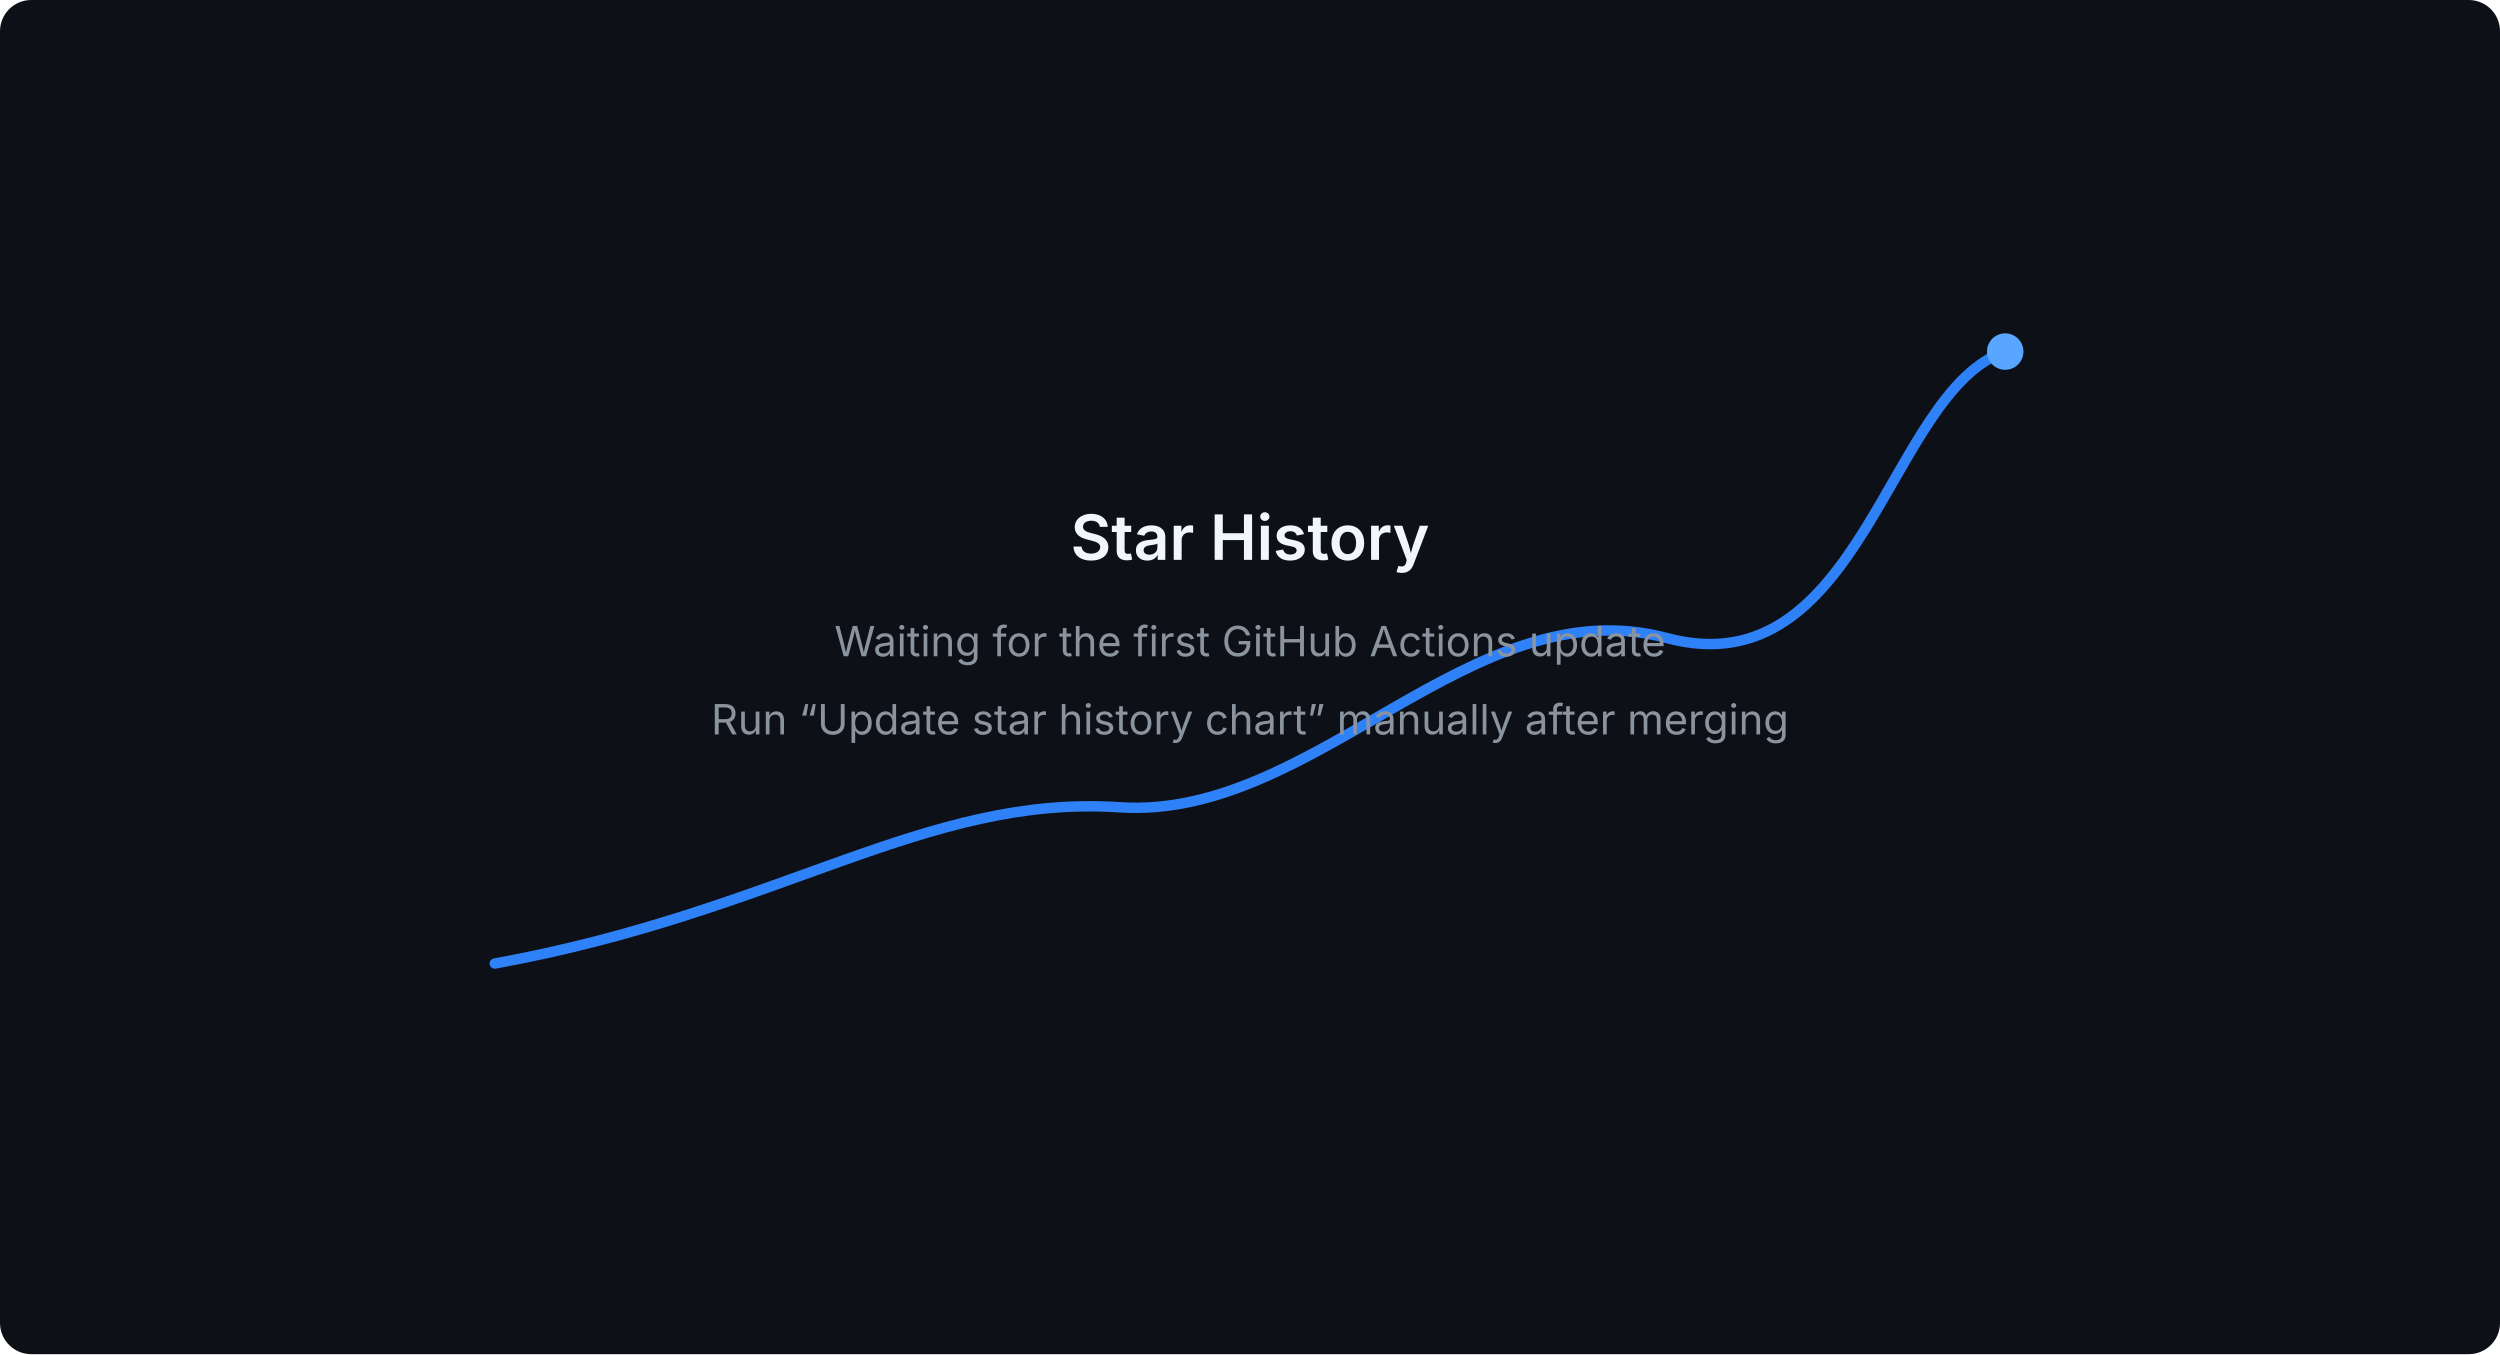
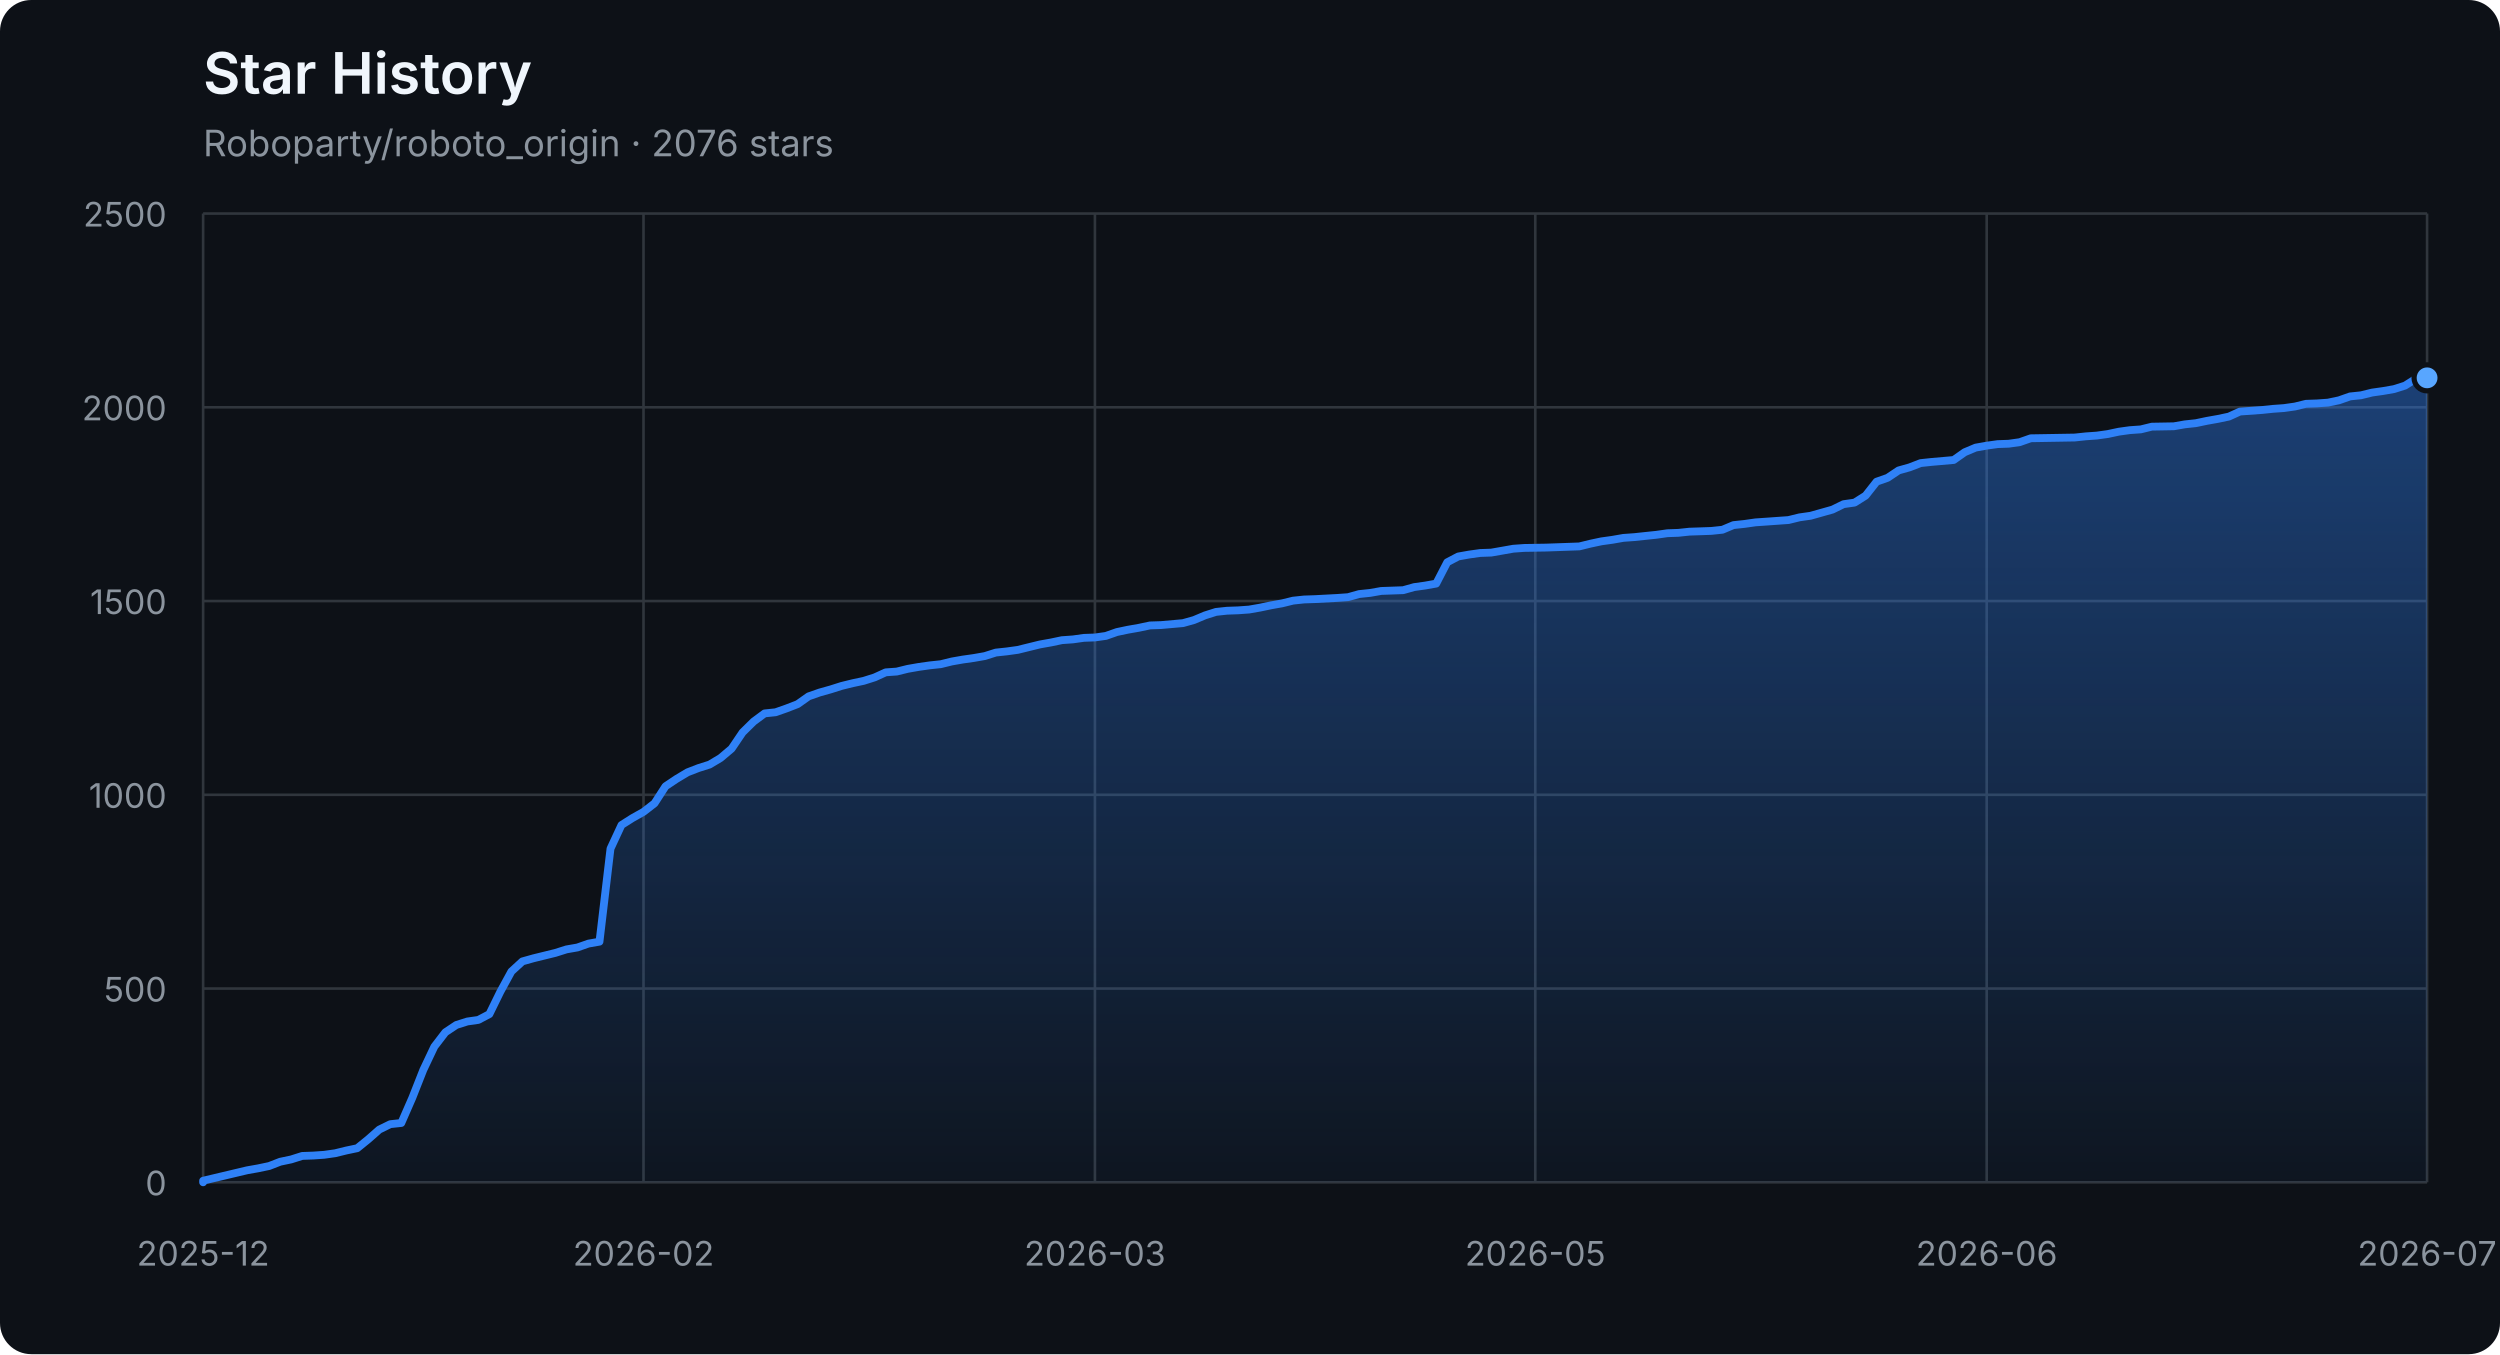
<svg xmlns="http://www.w3.org/2000/svg" width="960" height="520" viewBox="0 0 960 520" role="img" aria-labelledby="title description">
+   <defs>
+     <linearGradient id="area" x1="0" y1="0" x2="0" y2="1">
+       <stop offset="0%" stop-color="#2f81f7" stop-opacity="0.42" />
+       <stop offset="100%" stop-color="#2f81f7" stop-opacity="0.04" />
+     </linearGradient>
+   </defs>
  <style>
-     .title { fill: #f0f6fc; font: 600 24px -apple-system, BlinkMacSystemFont, "Segoe UI", sans-serif; }
-     .body { fill: #8b949e; font: 16px -apple-system, BlinkMacSystemFont, "Segoe UI", sans-serif; }
+     .axis { fill: #8b949e; font: 13px -apple-system, BlinkMacSystemFont, "Segoe UI", sans-serif; }
+     .grid { stroke: #30363d; stroke-width: 1; }
+     .title { fill: #f0f6fc; font: 600 22px -apple-system, BlinkMacSystemFont, "Segoe UI", sans-serif; }
+     .subtitle { fill: #8b949e; font: 14px -apple-system, BlinkMacSystemFont, "Segoe UI", sans-serif; }
  </style>
  <rect width="100%" height="100%" rx="12" fill="#0d1117" />
-   <path d="M190 370 C300 350 355 305 430 310 S565 225 640 245 S725 150 770 135" fill="none" stroke="#2f81f7" stroke-width="4" stroke-linecap="round" />
-   <circle cx="770" cy="135" r="7" fill="#58a6ff" />
-   <text x="480" y="215" class="title" text-anchor="middle">Star History</text>
-   <text x="480" y="252" class="body" text-anchor="middle">Waiting for the first GitHub Actions update</text>
-   <text x="480" y="282" class="body" text-anchor="middle">Run “Update star history chart” manually after merging</text>
+   <text x="78" y="36" class="title">Star History</text>
+   <text x="78" y="60" class="subtitle">Roboparty/roboto_origin · 2076 stars</text>
+   <line x1="78" y1="454.00" x2="932" y2="454.00" class="grid" />
+   <text x="64" y="459.00" class="axis" text-anchor="end">0</text>
+   <line x1="78" y1="379.60" x2="932" y2="379.60" class="grid" />
+   <text x="64" y="384.60" class="axis" text-anchor="end">500</text>
+   <line x1="78" y1="305.20" x2="932" y2="305.20" class="grid" />
+   <text x="64" y="310.20" class="axis" text-anchor="end">1000</text>
+   <line x1="78" y1="230.80" x2="932" y2="230.80" class="grid" />
+   <text x="64" y="235.80" class="axis" text-anchor="end">1500</text>
+   <line x1="78" y1="156.40" x2="932" y2="156.40" class="grid" />
+   <text x="64" y="161.40" class="axis" text-anchor="end">2000</text>
+   <line x1="78" y1="82.00" x2="932" y2="82.00" class="grid" />
+   <text x="64" y="87.00" class="axis" text-anchor="end">2500</text>
+   <line x1="78.00" y1="82" x2="78.00" y2="454" class="grid" />
+   <text x="78.00" y="486" class="axis" text-anchor="middle">2025-12</text>
+   <line x1="247.11" y1="82" x2="247.11" y2="454" class="grid" />
+   <text x="247.11" y="486" class="axis" text-anchor="middle">2026-02</text>
+   <line x1="420.45" y1="82" x2="420.45" y2="454" class="grid" />
+   <text x="420.45" y="486" class="axis" text-anchor="middle">2026-03</text>
+   <line x1="589.55" y1="82" x2="589.55" y2="454" class="grid" />
+   <text x="589.55" y="486" class="axis" text-anchor="middle">2026-05</text>
+   <line x1="762.89" y1="82" x2="762.89" y2="454" class="grid" />
+   <text x="762.89" y="486" class="axis" text-anchor="middle">2026-06</text>
+   <line x1="932.00" y1="82" x2="932.00" y2="454" class="grid" />
+   <text x="932.00" y="486" class="axis" text-anchor="middle">2026-07</text>
+   <polygon points="78,454 78.00,454.00 78.00,453.40 94.91,449.39 99.14,448.64 103.37,447.75 107.59,446.11 111.82,445.22 116.05,443.88 120.28,443.73 124.50,443.44 128.73,442.84 132.96,441.80 137.19,440.91 141.42,437.48 145.64,433.76 149.87,431.68 154.10,431.23 158.33,421.56 162.55,410.85 166.78,401.92 171.01,396.41 175.24,393.59 179.47,392.25 183.69,391.65 187.92,389.42 192.15,380.79 196.38,373.05 200.60,369.18 204.83,367.99 209.06,366.95 213.29,365.91 217.51,364.57 221.74,363.83 225.97,362.34 230.20,361.60 234.43,325.88 238.65,316.81 242.88,314.13 247.11,311.75 251.34,308.47 255.56,301.93 259.79,299.10 264.02,296.57 268.25,294.93 272.48,293.59 276.70,291.06 280.93,287.49 285.16,281.24 289.39,277.08 293.61,273.95 297.84,273.51 302.07,272.02 306.30,270.38 310.52,267.40 314.75,265.92 318.98,264.73 323.21,263.39 327.44,262.35 331.66,261.45 335.89,260.11 340.12,258.18 344.35,257.88 348.57,256.84 352.80,256.10 357.03,255.50 361.26,255.05 365.49,254.01 369.71,253.27 373.94,252.67 378.17,251.93 382.40,250.59 386.62,250.14 390.85,249.55 395.08,248.51 399.31,247.47 403.53,246.72 407.76,245.83 411.99,245.53 416.22,244.94 420.45,244.79 424.67,244.19 428.90,242.70 433.13,241.81 437.36,241.07 441.58,240.17 445.81,240.03 454.27,239.28 458.50,238.09 462.72,236.31 466.95,234.97 471.18,234.52 475.41,234.37 479.63,234.07 483.86,233.33 488.09,232.44 492.32,231.69 496.54,230.65 500.77,230.20 505.00,230.06 513.46,229.61 517.68,229.31 521.91,228.12 526.14,227.68 530.37,226.93 538.82,226.63 543.05,225.44 547.28,224.85 551.50,224.10 555.73,215.92 559.96,213.69 564.19,212.94 568.42,212.35 572.64,212.20 576.87,211.46 581.10,210.71 585.33,210.41 593.78,210.27 598.01,210.12 606.47,209.82 610.69,208.78 614.92,207.88 619.15,207.29 623.38,206.55 627.60,206.25 631.83,205.80 636.06,205.36 640.29,204.76 644.51,204.61 648.74,204.16 652.97,204.02 657.20,203.87 661.43,203.42 665.65,201.64 669.88,201.19 674.11,200.59 678.34,200.30 682.56,200.00 686.79,199.70 691.02,198.66 695.25,198.06 699.48,196.87 703.70,195.68 707.93,193.60 712.16,193.00 716.39,190.33 720.61,184.97 724.84,183.48 729.07,180.65 733.30,179.46 737.52,177.83 741.75,177.38 750.21,176.64 754.44,173.66 758.66,171.88 762.89,171.13 767.12,170.54 771.35,170.39 775.57,169.79 779.80,168.30 796.71,168.01 800.94,167.56 805.17,167.26 809.40,166.67 813.62,165.77 817.85,165.18 822.08,164.88 826.31,163.84 834.76,163.69 838.99,162.95 843.22,162.50 847.45,161.61 851.67,160.86 855.90,159.97 860.13,158.04 868.58,157.44 872.81,157.00 877.04,156.70 881.27,156.10 885.50,155.06 889.72,154.91 893.95,154.61 898.18,153.72 902.41,152.23 906.63,151.79 910.86,150.75 915.09,150.15 919.32,149.41 923.54,148.07 927.77,145.39 932.00,145.09 932.00,454" fill="url(#area)" />
+   <polyline points="78.00,454.00 78.00,453.40 94.91,449.39 99.14,448.64 103.37,447.75 107.59,446.11 111.82,445.22 116.05,443.88 120.28,443.73 124.50,443.44 128.73,442.84 132.96,441.80 137.19,440.91 141.42,437.48 145.64,433.76 149.87,431.68 154.10,431.23 158.33,421.56 162.55,410.85 166.78,401.92 171.01,396.41 175.24,393.59 179.47,392.25 183.69,391.65 187.92,389.42 192.15,380.79 196.38,373.05 200.60,369.18 204.83,367.99 209.06,366.95 213.29,365.91 217.51,364.57 221.74,363.83 225.97,362.34 230.20,361.60 234.43,325.88 238.65,316.81 242.88,314.13 247.11,311.75 251.34,308.47 255.56,301.93 259.79,299.10 264.02,296.57 268.25,294.93 272.48,293.59 276.70,291.06 280.93,287.49 285.16,281.24 289.39,277.08 293.61,273.95 297.84,273.51 302.07,272.02 306.30,270.38 310.52,267.40 314.75,265.92 318.98,264.73 323.21,263.39 327.44,262.35 331.66,261.45 335.89,260.11 340.12,258.18 344.35,257.88 348.57,256.84 352.80,256.10 357.03,255.50 361.26,255.05 365.49,254.01 369.71,253.27 373.94,252.67 378.17,251.93 382.40,250.59 386.62,250.14 390.85,249.55 395.08,248.51 399.31,247.47 403.53,246.72 407.76,245.83 411.99,245.53 416.22,244.94 420.45,244.79 424.67,244.19 428.90,242.70 433.13,241.81 437.36,241.07 441.58,240.17 445.81,240.03 454.27,239.28 458.50,238.09 462.72,236.31 466.95,234.97 471.18,234.52 475.41,234.37 479.63,234.07 483.86,233.33 488.09,232.44 492.32,231.69 496.54,230.65 500.77,230.20 505.00,230.06 513.46,229.61 517.68,229.31 521.91,228.12 526.14,227.68 530.37,226.93 538.82,226.63 543.05,225.44 547.28,224.85 551.50,224.10 555.73,215.92 559.96,213.69 564.19,212.94 568.42,212.35 572.64,212.20 576.87,211.46 581.10,210.71 585.33,210.41 593.78,210.27 598.01,210.12 606.47,209.82 610.69,208.78 614.92,207.88 619.15,207.29 623.38,206.55 627.60,206.25 631.83,205.80 636.06,205.36 640.29,204.76 644.51,204.61 648.74,204.16 652.97,204.02 657.20,203.87 661.43,203.42 665.65,201.64 669.88,201.19 674.11,200.59 678.34,200.30 682.56,200.00 686.79,199.70 691.02,198.66 695.25,198.06 699.48,196.87 703.70,195.68 707.93,193.60 712.16,193.00 716.39,190.33 720.61,184.97 724.84,183.48 729.07,180.65 733.30,179.46 737.52,177.83 741.75,177.38 750.21,176.64 754.44,173.66 758.66,171.88 762.89,171.13 767.12,170.54 771.35,170.39 775.57,169.79 779.80,168.30 796.71,168.01 800.94,167.56 805.17,167.26 809.40,166.67 813.62,165.77 817.85,165.18 822.08,164.88 826.31,163.84 834.76,163.69 838.99,162.95 843.22,162.50 847.45,161.61 851.67,160.86 855.90,159.97 860.13,158.04 868.58,157.44 872.81,157.00 877.04,156.70 881.27,156.10 885.50,155.06 889.72,154.91 893.95,154.61 898.18,153.72 902.41,152.23 906.63,151.79 910.86,150.75 915.09,150.15 919.32,149.41 923.54,148.07 927.77,145.39 932.00,145.09" fill="none" stroke="#2f81f7" stroke-width="3" stroke-linejoin="round" stroke-linecap="round" />
+   <circle cx="932.00" cy="145.09" r="5" fill="#58a6ff" stroke="#0d1117" stroke-width="2" />
</svg>
